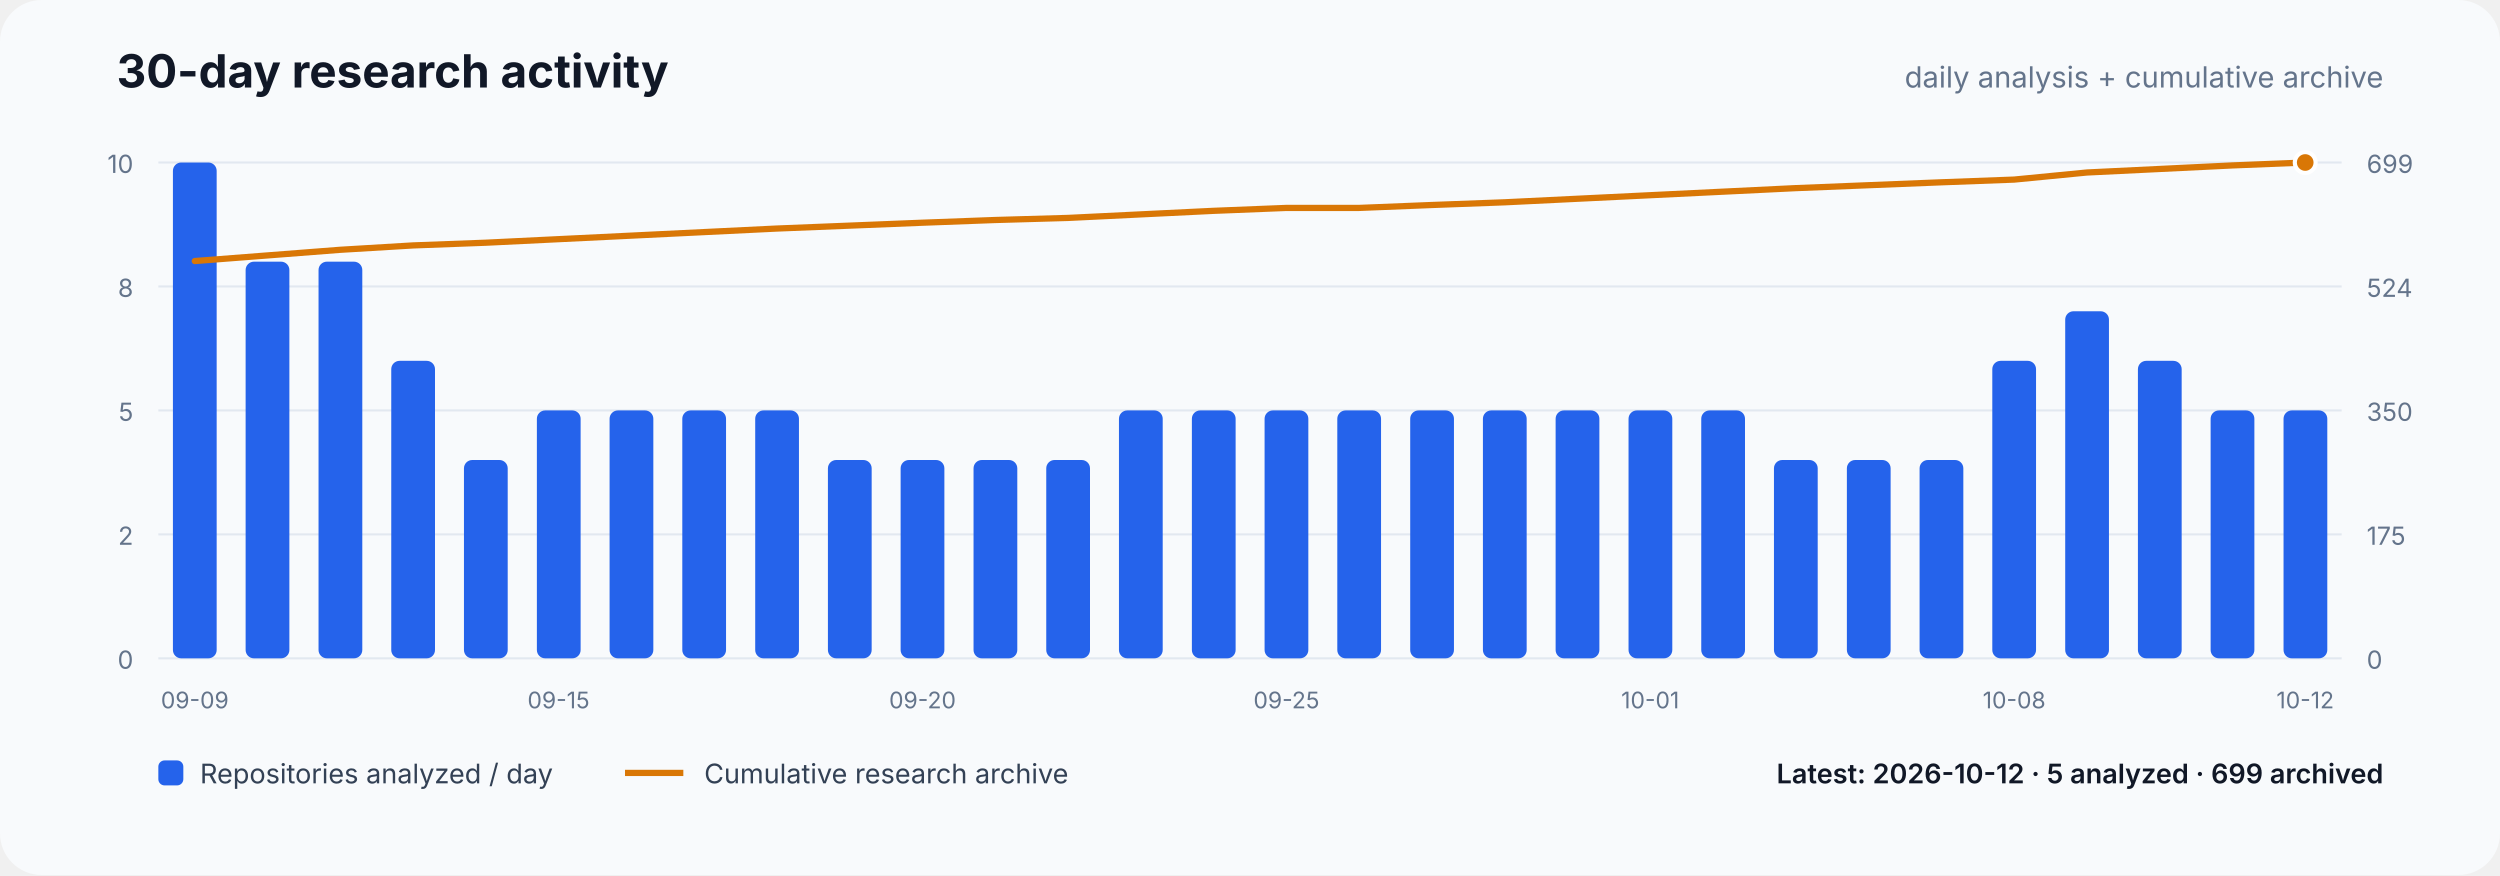
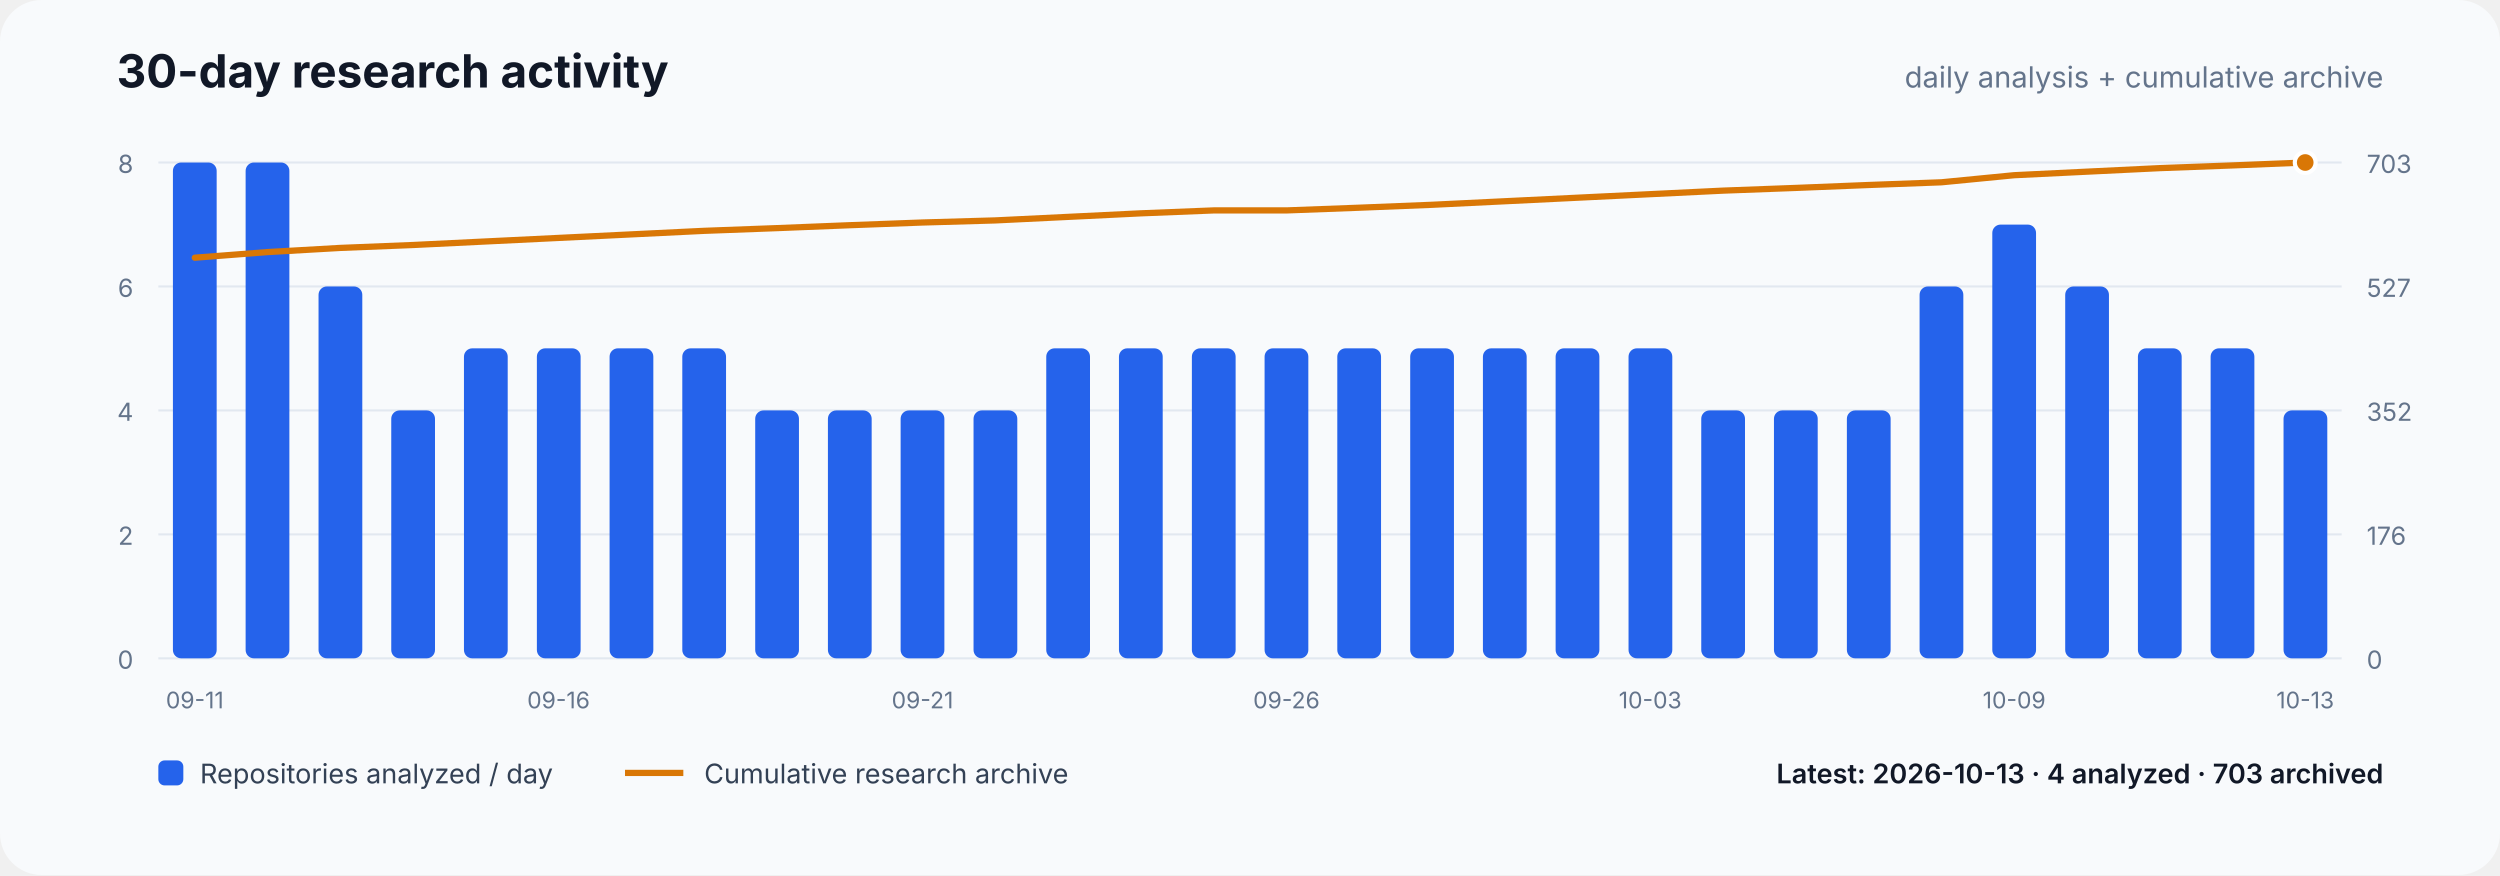
<svg xmlns="http://www.w3.org/2000/svg" width="1200" height="420" viewBox="0 0 1200 420" role="img" aria-labelledby="title desc">
  <rect width="1200" height="420" rx="20" fill="#f8fafc" />
  <text x="56" y="42" font-family="Inter,system-ui,sans-serif" font-size="22" font-weight="700" fill="#111827">30-day research activity</text>
  <text x="1144" y="42" text-anchor="end" font-family="Inter,system-ui,sans-serif" font-size="14" fill="#64748b">daily analysis + cumulative archive</text>
  <line x1="76" y1="316.0" x2="1124" y2="316.0" stroke="#e2e8f0" />
  <text x="64" y="321.0" text-anchor="end" font-family="Inter,system-ui,sans-serif" font-size="12" fill="#64748b">0</text>
  <text x="1136" y="321.0" font-family="Inter,system-ui,sans-serif" font-size="12" fill="#64748b">0</text>
  <line x1="76" y1="256.5" x2="1124" y2="256.5" stroke="#e2e8f0" />
  <text x="64" y="261.5" text-anchor="end" font-family="Inter,system-ui,sans-serif" font-size="12" fill="#64748b">2</text>
-   <text x="1136" y="261.5" font-family="Inter,system-ui,sans-serif" font-size="12" fill="#64748b">175</text>
+   <text x="1136" y="261.5" font-family="Inter,system-ui,sans-serif" font-size="12" fill="#64748b">176</text>
  <line x1="76" y1="197.0" x2="1124" y2="197.0" stroke="#e2e8f0" />
-   <text x="64" y="202.0" text-anchor="end" font-family="Inter,system-ui,sans-serif" font-size="12" fill="#64748b">5</text>
-   <text x="1136" y="202.0" font-family="Inter,system-ui,sans-serif" font-size="12" fill="#64748b">350</text>
+   <text x="64" y="202.0" text-anchor="end" font-family="Inter,system-ui,sans-serif" font-size="12" fill="#64748b">4</text>
+   <text x="1136" y="202.0" font-family="Inter,system-ui,sans-serif" font-size="12" fill="#64748b">352</text>
  <line x1="76" y1="137.5" x2="1124" y2="137.5" stroke="#e2e8f0" />
-   <text x="64" y="142.5" text-anchor="end" font-family="Inter,system-ui,sans-serif" font-size="12" fill="#64748b">8</text>
-   <text x="1136" y="142.5" font-family="Inter,system-ui,sans-serif" font-size="12" fill="#64748b">524</text>
+   <text x="64" y="142.5" text-anchor="end" font-family="Inter,system-ui,sans-serif" font-size="12" fill="#64748b">6</text>
+   <text x="1136" y="142.5" font-family="Inter,system-ui,sans-serif" font-size="12" fill="#64748b">527</text>
  <line x1="76" y1="78.0" x2="1124" y2="78.0" stroke="#e2e8f0" />
-   <text x="64" y="83.0" text-anchor="end" font-family="Inter,system-ui,sans-serif" font-size="12" fill="#64748b">10</text>
-   <text x="1136" y="83.0" font-family="Inter,system-ui,sans-serif" font-size="12" fill="#64748b">699</text>
+   <text x="64" y="83.0" text-anchor="end" font-family="Inter,system-ui,sans-serif" font-size="12" fill="#64748b">8</text>
+   <text x="1136" y="83.0" font-family="Inter,system-ui,sans-serif" font-size="12" fill="#64748b">703</text>
  <rect x="83.0" y="78.0" width="21.0" height="238.0" rx="4" fill="#2563eb" />
-   <text x="93.5" y="340" text-anchor="middle" font-family="Inter,system-ui,sans-serif" font-size="11" fill="#64748b">09-09</text>
-   <rect x="117.9" y="125.6" width="21.0" height="190.4" rx="4" fill="#2563eb" />
-   <rect x="152.9" y="125.6" width="21.0" height="190.4" rx="4" fill="#2563eb" />
-   <rect x="187.8" y="173.2" width="21.0" height="142.8" rx="4" fill="#2563eb" />
-   <rect x="222.7" y="220.8" width="21.0" height="95.2" rx="4" fill="#2563eb" />
-   <rect x="257.7" y="197.0" width="21.0" height="119.0" rx="4" fill="#2563eb" />
-   <text x="268.1" y="340" text-anchor="middle" font-family="Inter,system-ui,sans-serif" font-size="11" fill="#64748b">09-15</text>
-   <rect x="292.6" y="197.0" width="21.0" height="119.0" rx="4" fill="#2563eb" />
-   <rect x="327.5" y="197.0" width="21.0" height="119.0" rx="4" fill="#2563eb" />
+   <text x="93.5" y="340" text-anchor="middle" font-family="Inter,system-ui,sans-serif" font-size="11" fill="#64748b">09-11</text>
+   <rect x="117.9" y="78.0" width="21.0" height="238.0" rx="4" fill="#2563eb" />
+   <rect x="152.9" y="137.5" width="21.0" height="178.5" rx="4" fill="#2563eb" />
+   <rect x="187.8" y="197.0" width="21.0" height="119.0" rx="4" fill="#2563eb" />
+   <rect x="222.7" y="167.2" width="21.0" height="148.8" rx="4" fill="#2563eb" />
+   <rect x="257.7" y="167.2" width="21.0" height="148.8" rx="4" fill="#2563eb" />
+   <text x="268.1" y="340" text-anchor="middle" font-family="Inter,system-ui,sans-serif" font-size="11" fill="#64748b">09-16</text>
+   <rect x="292.6" y="167.2" width="21.0" height="148.8" rx="4" fill="#2563eb" />
+   <rect x="327.5" y="167.2" width="21.0" height="148.8" rx="4" fill="#2563eb" />
  <rect x="362.5" y="197.0" width="21.0" height="119.0" rx="4" fill="#2563eb" />
-   <rect x="397.4" y="220.8" width="21.0" height="95.2" rx="4" fill="#2563eb" />
-   <rect x="432.3" y="220.8" width="21.0" height="95.2" rx="4" fill="#2563eb" />
-   <text x="442.8" y="340" text-anchor="middle" font-family="Inter,system-ui,sans-serif" font-size="11" fill="#64748b">09-20</text>
-   <rect x="467.3" y="220.8" width="21.0" height="95.2" rx="4" fill="#2563eb" />
-   <rect x="502.2" y="220.8" width="21.0" height="95.2" rx="4" fill="#2563eb" />
-   <rect x="537.1" y="197.0" width="21.0" height="119.0" rx="4" fill="#2563eb" />
-   <rect x="572.1" y="197.0" width="21.0" height="119.0" rx="4" fill="#2563eb" />
-   <rect x="607.0" y="197.0" width="21.0" height="119.0" rx="4" fill="#2563eb" />
-   <text x="617.5" y="340" text-anchor="middle" font-family="Inter,system-ui,sans-serif" font-size="11" fill="#64748b">09-25</text>
-   <rect x="641.9" y="197.0" width="21.0" height="119.0" rx="4" fill="#2563eb" />
-   <rect x="676.9" y="197.0" width="21.0" height="119.0" rx="4" fill="#2563eb" />
-   <rect x="711.8" y="197.0" width="21.0" height="119.0" rx="4" fill="#2563eb" />
-   <rect x="746.7" y="197.0" width="21.0" height="119.0" rx="4" fill="#2563eb" />
-   <rect x="781.7" y="197.0" width="21.0" height="119.0" rx="4" fill="#2563eb" />
-   <text x="792.1" y="340" text-anchor="middle" font-family="Inter,system-ui,sans-serif" font-size="11" fill="#64748b">10-01</text>
+   <rect x="397.4" y="197.0" width="21.0" height="119.0" rx="4" fill="#2563eb" />
+   <rect x="432.3" y="197.0" width="21.0" height="119.0" rx="4" fill="#2563eb" />
+   <text x="442.8" y="340" text-anchor="middle" font-family="Inter,system-ui,sans-serif" font-size="11" fill="#64748b">09-21</text>
+   <rect x="467.3" y="197.0" width="21.0" height="119.0" rx="4" fill="#2563eb" />
+   <rect x="502.2" y="167.2" width="21.0" height="148.8" rx="4" fill="#2563eb" />
+   <rect x="537.1" y="167.2" width="21.0" height="148.8" rx="4" fill="#2563eb" />
+   <rect x="572.1" y="167.2" width="21.0" height="148.8" rx="4" fill="#2563eb" />
+   <rect x="607.0" y="167.2" width="21.0" height="148.8" rx="4" fill="#2563eb" />
+   <text x="617.5" y="340" text-anchor="middle" font-family="Inter,system-ui,sans-serif" font-size="11" fill="#64748b">09-26</text>
+   <rect x="641.9" y="167.2" width="21.0" height="148.8" rx="4" fill="#2563eb" />
+   <rect x="676.9" y="167.2" width="21.0" height="148.8" rx="4" fill="#2563eb" />
+   <rect x="711.8" y="167.2" width="21.0" height="148.8" rx="4" fill="#2563eb" />
+   <rect x="746.7" y="167.2" width="21.0" height="148.8" rx="4" fill="#2563eb" />
+   <rect x="781.7" y="167.2" width="21.0" height="148.8" rx="4" fill="#2563eb" />
+   <text x="792.1" y="340" text-anchor="middle" font-family="Inter,system-ui,sans-serif" font-size="11" fill="#64748b">10-03</text>
  <rect x="816.6" y="197.0" width="21.0" height="119.0" rx="4" fill="#2563eb" />
-   <rect x="851.5" y="220.8" width="21.0" height="95.2" rx="4" fill="#2563eb" />
-   <rect x="886.5" y="220.8" width="21.0" height="95.2" rx="4" fill="#2563eb" />
-   <rect x="921.4" y="220.8" width="21.0" height="95.2" rx="4" fill="#2563eb" />
-   <rect x="956.3" y="173.2" width="21.0" height="142.8" rx="4" fill="#2563eb" />
-   <text x="966.8" y="340" text-anchor="middle" font-family="Inter,system-ui,sans-serif" font-size="11" fill="#64748b">10-08</text>
-   <rect x="991.3" y="149.4" width="21.0" height="166.6" rx="4" fill="#2563eb" />
-   <rect x="1026.2" y="173.2" width="21.0" height="142.8" rx="4" fill="#2563eb" />
-   <rect x="1061.1" y="197.0" width="21.0" height="119.0" rx="4" fill="#2563eb" />
+   <rect x="851.5" y="197.0" width="21.0" height="119.0" rx="4" fill="#2563eb" />
+   <rect x="886.5" y="197.0" width="21.0" height="119.0" rx="4" fill="#2563eb" />
+   <rect x="921.4" y="137.5" width="21.0" height="178.5" rx="4" fill="#2563eb" />
+   <rect x="956.3" y="107.8" width="21.0" height="208.2" rx="4" fill="#2563eb" />
+   <text x="966.8" y="340" text-anchor="middle" font-family="Inter,system-ui,sans-serif" font-size="11" fill="#64748b">10-09</text>
+   <rect x="991.3" y="137.5" width="21.0" height="178.5" rx="4" fill="#2563eb" />
+   <rect x="1026.2" y="167.2" width="21.0" height="148.8" rx="4" fill="#2563eb" />
+   <rect x="1061.1" y="167.2" width="21.0" height="148.8" rx="4" fill="#2563eb" />
  <rect x="1096.1" y="197.0" width="21.0" height="119.0" rx="4" fill="#2563eb" />
-   <text x="1106.5" y="340" text-anchor="middle" font-family="Inter,system-ui,sans-serif" font-size="11" fill="#64748b">10-12</text>
-   <polyline points="93.5,125.3 128.4,122.6 163.3,119.9 198.3,117.8 233.2,116.5 268.1,114.8 303.1,113.1 338.0,111.4 372.9,109.7 407.9,108.3 442.8,106.9 477.7,105.6 512.7,104.6 547.6,102.9 582.5,101.2 617.5,99.8 652.4,99.8 687.3,98.4 722.3,97.1 757.2,95.4 792.1,93.7 827.1,92.0 862.0,90.3 896.9,88.9 931.9,87.5 966.8,86.2 1001.7,82.8 1036.7,81.1 1071.6,79.4 1106.5,78.0" fill="none" stroke="#d97706" stroke-width="3" stroke-linejoin="round" stroke-linecap="round" />
+   <text x="1106.5" y="340" text-anchor="middle" font-family="Inter,system-ui,sans-serif" font-size="11" fill="#64748b">10-13</text>
+   <polyline points="93.5,123.7 128.4,121.0 163.3,119.0 198.3,117.6 233.2,115.9 268.1,114.2 303.1,112.5 338.0,110.8 372.9,109.5 407.9,108.1 442.8,106.8 477.7,105.8 512.7,104.1 547.6,102.4 582.5,101.0 617.5,101.0 652.4,99.7 687.3,98.3 722.3,96.6 757.2,94.9 792.1,93.2 827.1,91.5 862.0,90.2 896.9,88.8 931.9,87.5 966.8,84.1 1001.7,82.4 1036.7,80.7 1071.6,79.4 1106.5,78.0" fill="none" stroke="#d97706" stroke-width="3" stroke-linejoin="round" stroke-linecap="round" />
  <circle cx="1106.5" cy="78.0" r="5" fill="#d97706" stroke="#fff" stroke-width="2" />
  <rect x="76" y="365" width="12" height="12" rx="3" fill="#2563eb" />
  <text x="96" y="376" font-family="Inter,system-ui,sans-serif" font-size="13" fill="#334155">Repositories analyzed / day</text>
  <line x1="300" y1="371" x2="328" y2="371" stroke="#d97706" stroke-width="3" />
  <text x="338" y="376" font-family="Inter,system-ui,sans-serif" font-size="13" fill="#334155">Cumulative research archive</text>
-   <text x="1144" y="376" text-anchor="end" font-family="Inter,system-ui,sans-serif" font-size="13" font-weight="600" fill="#111827">Latest: 2026-10-12 · 5 analyzed · 699 archived</text>
+   <text x="1144" y="376" text-anchor="end" font-family="Inter,system-ui,sans-serif" font-size="13" font-weight="600" fill="#111827">Latest: 2026-10-13 · 4 analyzed · 703 archived</text>
</svg>
